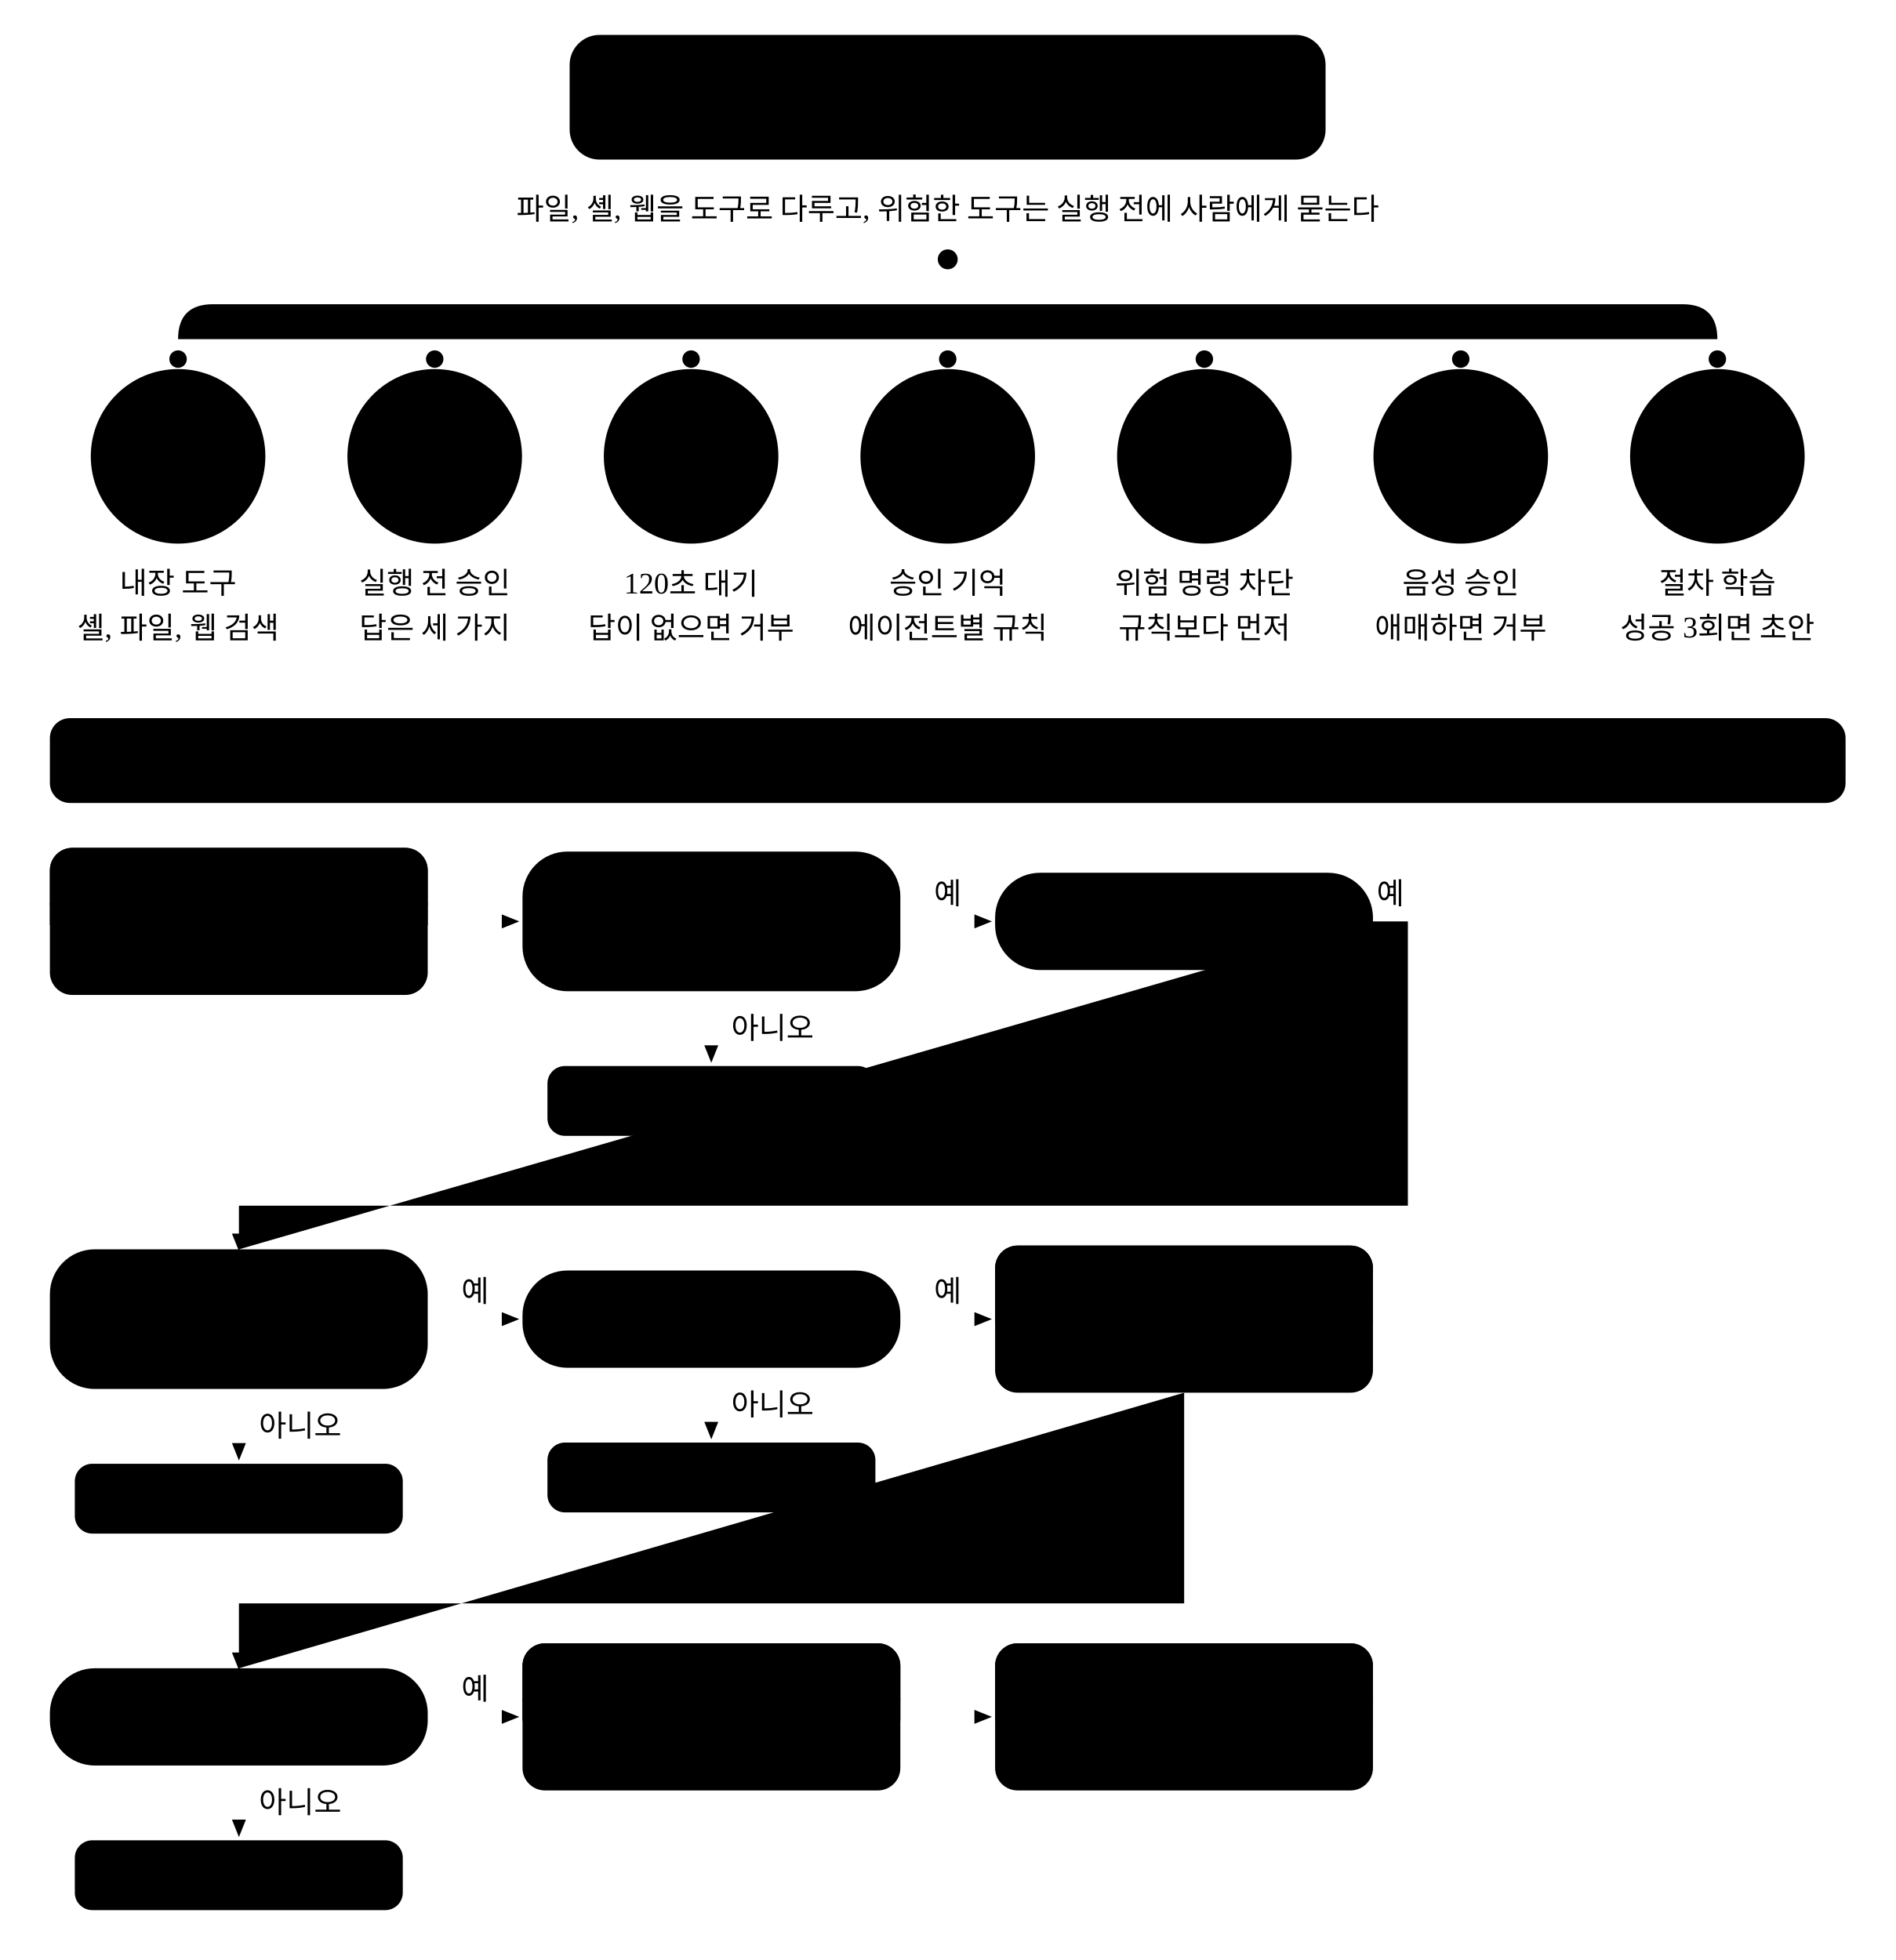
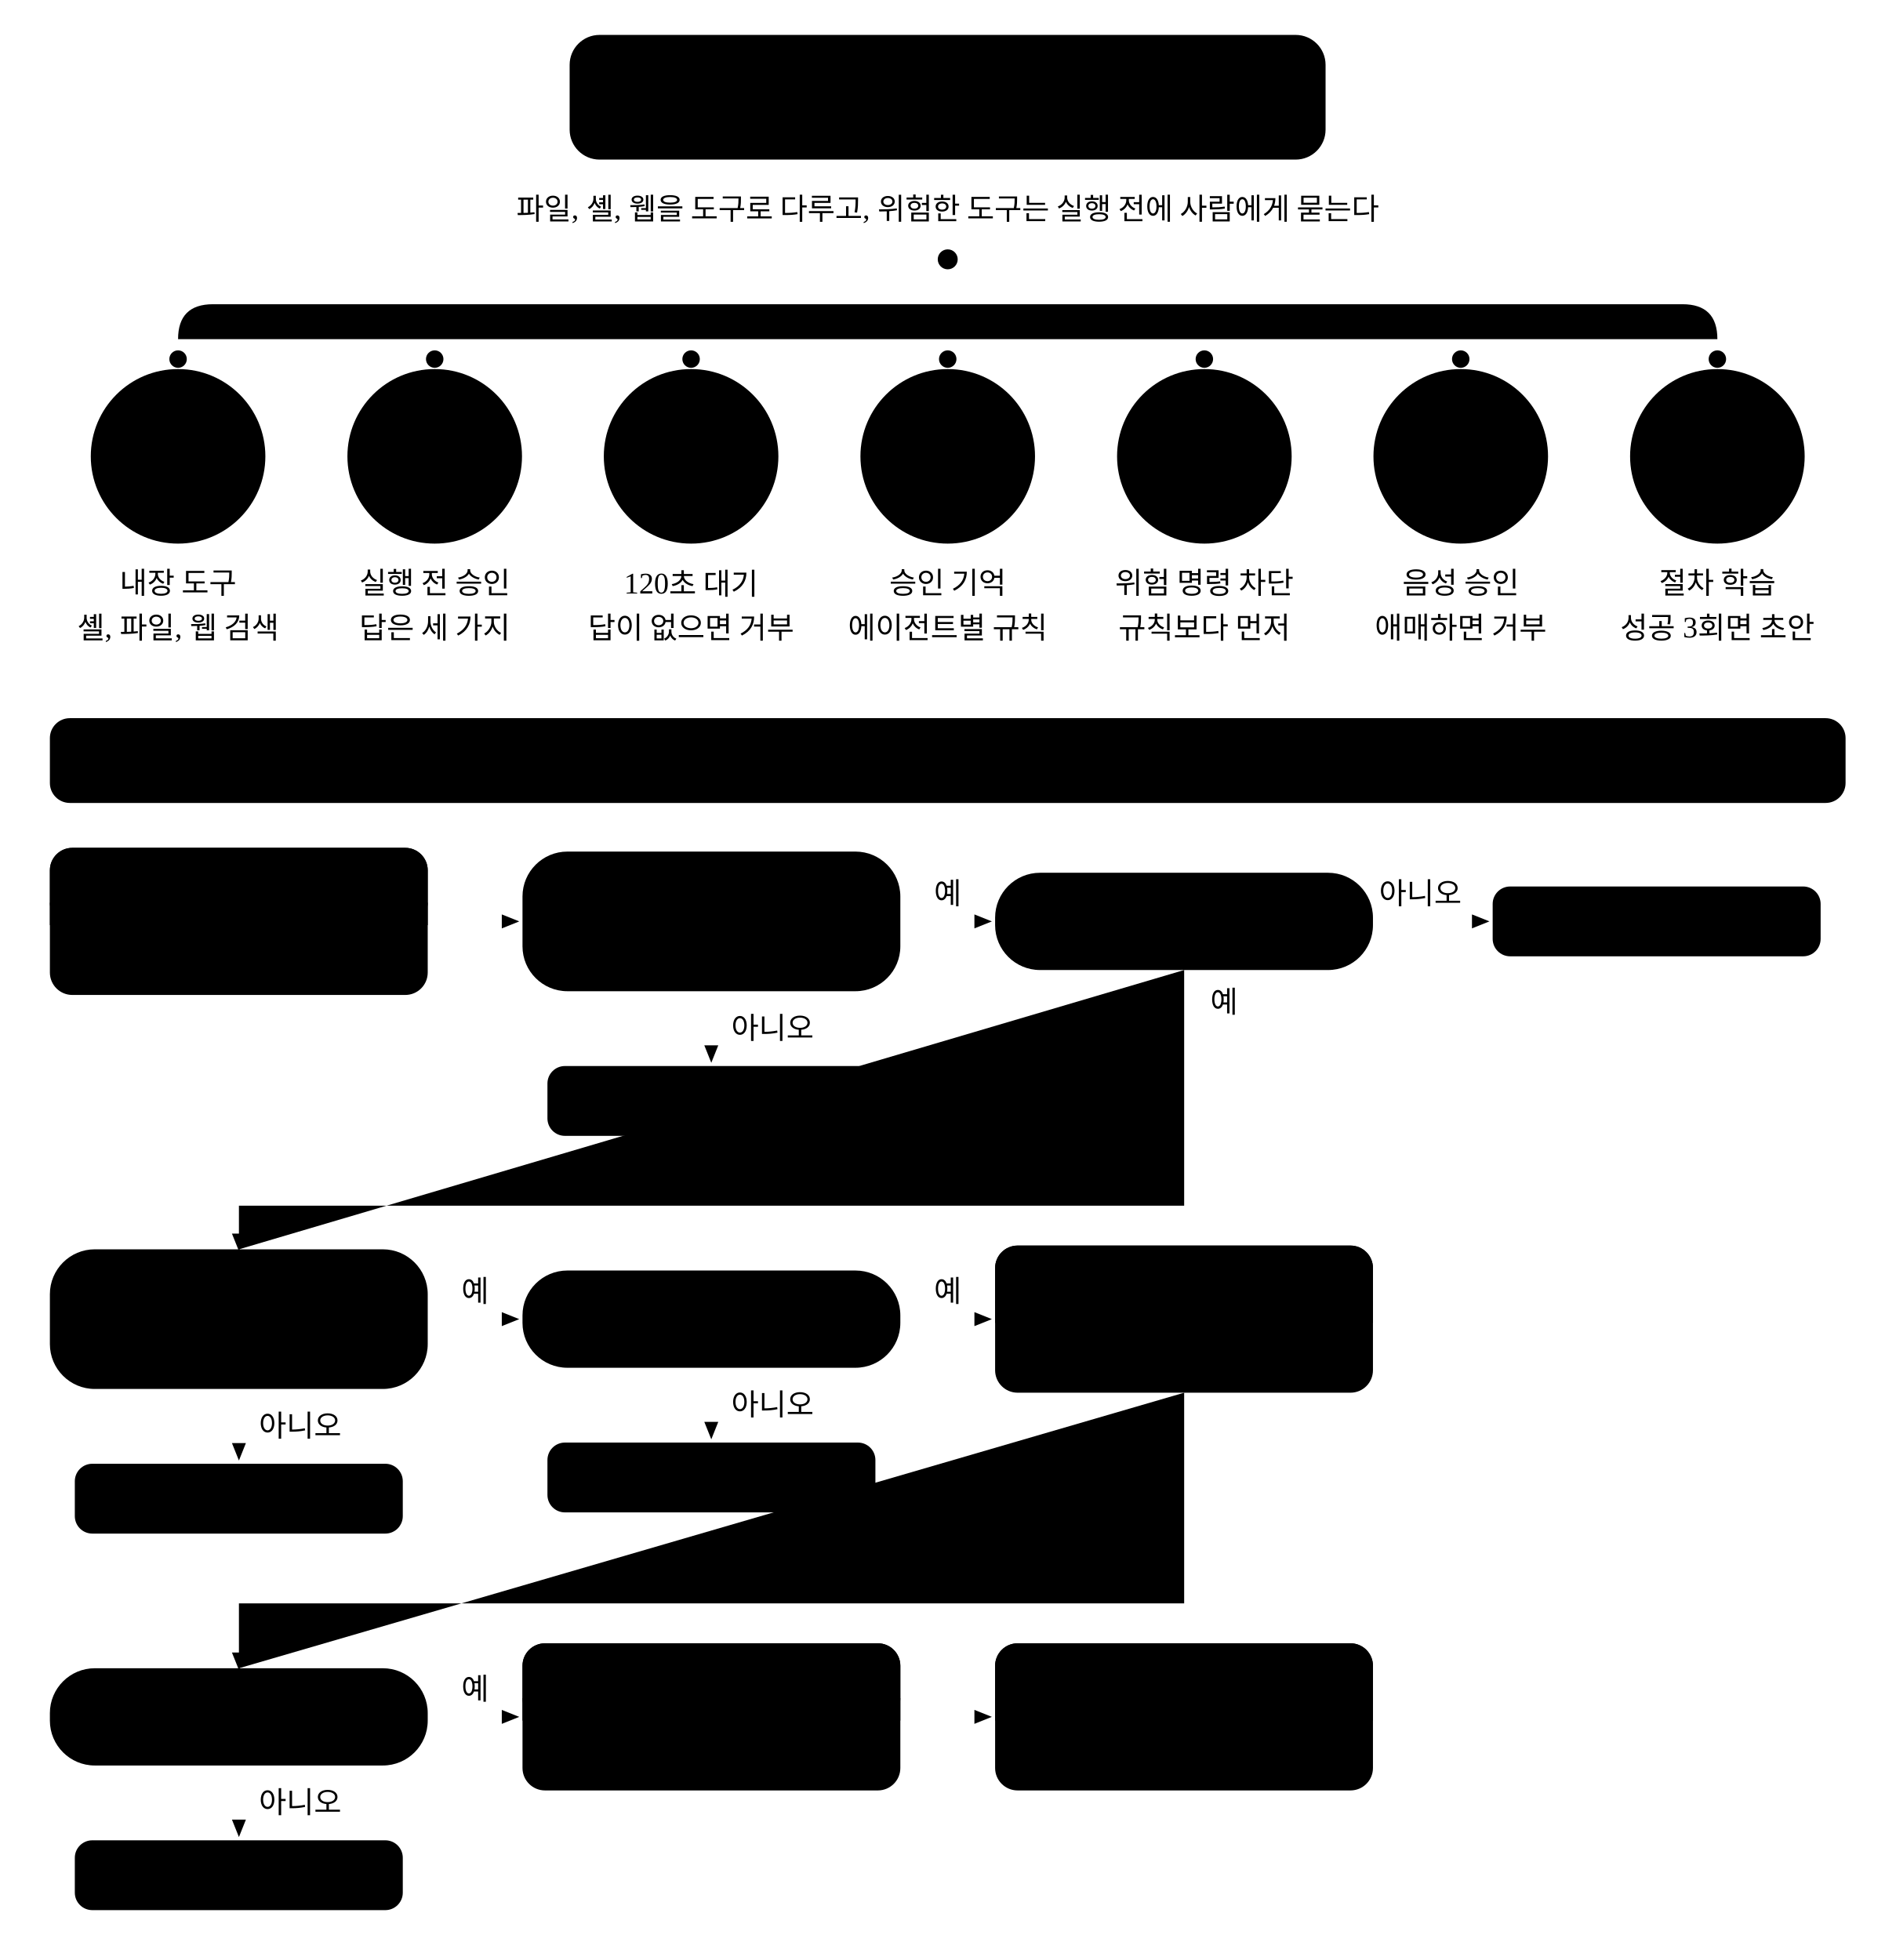
<svg xmlns="http://www.w3.org/2000/svg" viewBox="0 0 760 786" class="if-svg" role="img" aria-label="Tool &amp; Approve System: 파일, 셸, 웹을 도구로 다루고, 위험한 도구는 실행 전에 사람에게 묻는다">
  <defs>
    <marker id="info-tools-and-approval-arrow" viewBox="0 0 10 10" refX="9" refY="5" markerWidth="7" markerHeight="7" orient="auto-start-reverse">
      <path class="if-head" d="M0,1 L10,5 L0,9 z" />
    </marker>
  </defs>
  <rect class="if-title" x="228.4" y="14" width="303.1" height="50" rx="12" />
  <text class="if-title-t" x="380.0" y="47.0" text-anchor="middle">Tool &amp; Approve System</text>
  <text class="if-tagline" x="380.0" y="88.0" text-anchor="middle">파일, 셸, 웹을 도구로 다루고, 위험한 도구는 실행 전에 사람에게 묻는다</text>
  <circle class="if-dot" cx="380.0" cy="104.0" r="4" />
  <path class="if-edge" d="M380.0,104.0 L380.0,122.0" />
  <path class="if-edge" d="M71.4,136.0 Q71.4,122.0 85.4,122.0 L674.6,122.0 Q688.6,122.0 688.6,136.0" />
  <path class="if-edge" d="M71.4,136.0 L71.4,144.0" />
  <circle class="if-dot" cx="71.4" cy="144.0" r="3.5" />
  <circle class="if-ring" cx="71.4" cy="183.0" r="35" />
  <circle class="if-c-blue" cx="71.4" cy="183.0" r="31" />
  <g class="if-icon" transform="translate(57.4,169.0) scale(1.167)">
    <path d="M14.7 6.3a1 1 0 0 0 0 1.4l1.6 1.6a1 1 0 0 0 1.4 0l3.106-3.105c.32-.322.863-.22.983.218a6 6 0 0 1-8.259 7.057l-7.91 7.91a1 1 0 0 1-2.999-3l7.91-7.91a6 6 0 0 1 7.057-8.259c.438.12.54.662.219.984z" />
  </g>
  <text class="if-feature" x="71.4" y="238.0" text-anchor="middle">내장 도구</text>
  <text class="if-feature-sub" x="71.4" y="256.0" text-anchor="middle">셸, 파일, 웹 검색</text>
  <path class="if-edge" d="M174.3,122.0 L174.3,144.0" />
  <circle class="if-dot" cx="174.3" cy="144.0" r="3.5" />
  <circle class="if-ring" cx="174.3" cy="183.0" r="35" />
  <circle class="if-c-red" cx="174.3" cy="183.0" r="31" />
  <g class="if-icon" transform="translate(160.3,169.0) scale(1.167)">
    <path d="M20 13c0 5-3.5 7.5-7.66 8.95a1 1 0 0 1-.67-.01C7.5 20.5 4 18 4 13V6a1 1 0 0 1 1-1c2 0 4.5-1.2 6.24-2.72a1.17 1.17 0 0 1 1.52 0C14.51 3.81 17 5 19 5a1 1 0 0 1 1 1z" />
    <path d="m9 12 2 2 4-4" />
  </g>
  <text class="if-feature" x="174.3" y="238.0" text-anchor="middle">실행 전 승인</text>
  <text class="if-feature-sub" x="174.3" y="256.0" text-anchor="middle">답은 세 가지</text>
  <path class="if-edge" d="M277.1,122.0 L277.1,144.0" />
  <circle class="if-dot" cx="277.1" cy="144.0" r="3.5" />
  <circle class="if-ring" cx="277.1" cy="183.0" r="35" />
  <circle class="if-c-pink" cx="277.1" cy="183.0" r="31" />
  <g class="if-icon" transform="translate(263.1,169.0) scale(1.167)">
    <line x1="10" x2="14" y1="2" y2="2" />
    <line x1="12" x2="15" y1="14" y2="11" />
    <circle cx="12" cy="14" r="8" />
  </g>
  <text class="if-feature" x="277.1" y="238.0" text-anchor="middle">120초 대기</text>
  <text class="if-feature-sub" x="277.1" y="256.0" text-anchor="middle">답이 없으면 거부</text>
  <path class="if-edge" d="M380.0,122.0 L380.0,144.0" />
  <circle class="if-dot" cx="380.0" cy="144.0" r="3.5" />
  <circle class="if-ring" cx="380.0" cy="183.0" r="35" />
  <circle class="if-c-teal" cx="380.0" cy="183.0" r="31" />
  <g class="if-icon" transform="translate(366.0,169.0) scale(1.167)">
    <path d="M17 3a2 2 0 0 1 2 2v15a1 1 0 0 1-1.496.868l-4.512-2.578a2 2 0 0 0-1.984 0l-4.512 2.578A1 1 0 0 1 5 20V5a2 2 0 0 1 2-2z" />
  </g>
  <text class="if-feature" x="380.0" y="238.0" text-anchor="middle">승인 기억</text>
  <text class="if-feature-sub" x="380.0" y="256.0" text-anchor="middle">에이전트별 규칙</text>
  <path class="if-edge" d="M482.9,122.0 L482.9,144.0" />
  <circle class="if-dot" cx="482.9" cy="144.0" r="3.5" />
  <circle class="if-ring" cx="482.9" cy="183.0" r="35" />
  <circle class="if-c-red" cx="482.9" cy="183.0" r="31" />
  <g class="if-icon" transform="translate(468.9,169.0) scale(1.167)">
    <path d="m15 9-6 6" />
    <path d="M2.586 16.726A2 2 0 0 1 2 15.312V8.688a2 2 0 0 1 .586-1.414l4.688-4.688A2 2 0 0 1 8.688 2h6.624a2 2 0 0 1 1.414.586l4.688 4.688A2 2 0 0 1 22 8.688v6.624a2 2 0 0 1-.586 1.414l-4.688 4.688a2 2 0 0 1-1.414.586H8.688a2 2 0 0 1-1.414-.586z" />
    <path d="m9 9 6 6" />
  </g>
  <text class="if-feature" x="482.9" y="238.0" text-anchor="middle">위험 명령 차단</text>
  <text class="if-feature-sub" x="482.9" y="256.0" text-anchor="middle">규칙보다 먼저</text>
  <path class="if-edge" d="M585.7,122.0 L585.7,144.0" />
  <circle class="if-dot" cx="585.7" cy="144.0" r="3.5" />
  <circle class="if-ring" cx="585.7" cy="183.0" r="35" />
  <circle class="if-c-purple" cx="585.7" cy="183.0" r="31" />
  <g class="if-icon" transform="translate(571.7,169.0) scale(1.167)">
    <path d="M12 19v3" />
    <path d="M19 10v2a7 7 0 0 1-14 0v-2" />
    <rect x="9" y="2" width="6" height="13" rx="3" />
  </g>
  <text class="if-feature" x="585.7" y="238.0" text-anchor="middle">음성 승인</text>
  <text class="if-feature-sub" x="585.7" y="256.0" text-anchor="middle">애매하면 거부</text>
  <path class="if-edge" d="M688.6,136.0 L688.6,144.0" />
  <circle class="if-dot" cx="688.6" cy="144.0" r="3.5" />
  <circle class="if-ring" cx="688.6" cy="183.0" r="35" />
  <circle class="if-c-teal" cx="688.6" cy="183.0" r="31" />
  <g class="if-icon" transform="translate(674.6,169.0) scale(1.167)">
    <path d="M12 5v16" />
    <path d="m16 12 2 2 4-4" />
    <path d="M22 6V5a2 2 0 00-1.999-2L16 3.002A5 5 0 0012 5a5 5 0 00-4-2H4a2 2 0 00-2 2v12a2 2 0 001.999 2H8a5 5 0 014 2 5 5 0 014-2h4.001A2 2 0 0022 17v-1.344" />
  </g>
  <text class="if-feature" x="688.6" y="238.0" text-anchor="middle">절차 학습</text>
  <text class="if-feature-sub" x="688.6" y="256.0" text-anchor="middle">성공 3회면 초안</text>
  <rect class="if-bar" x="20" y="288" width="720" height="34" rx="8" />
  <text class="if-bar-t" x="380.0" y="310.5" text-anchor="middle">도구 호출 한 번</text>
  <rect class="if-t-purple if-s-purple" x="20.0" y="340.0" width="151.5" height="59.0" rx="9.0" />
  <rect class="if-c-purple" x="20.0" y="340.0" width="151.5" height="31.0" rx="9" />
  <rect class="if-c-purple" x="20.0" y="362.0" width="151.5" height="9" />
  <g class="if-icon" transform="translate(35.4,348.0) scale(0.625)">
    <path d="M12 8V4H8" />
    <rect width="16" height="12" x="4" y="8" rx="2" />
    <path d="M2 14h2" />
    <path d="M20 14h2" />
    <path d="M15 13v2" />
    <path d="M9 13v2" />
  </g>
  <text class="if-card-t" x="104.8" y="359.0" text-anchor="middle">LLM 이 도구 호출</text>
  <text class="if-card-b" x="95.8" y="389.0" text-anchor="middle">한 번에 여러 개도 부른다</text>
  <path class="if-edge" d="M171.5,369.5 L207.5,369.5" marker-end="url(#info-tools-and-approval-arrow)" />
  <rect class="if-decision if-s-slate" x="209.5" y="341.5" width="151.5" height="56.0" rx="18.0" />
  <text class="if-decision-t" x="285.2" y="361.5" text-anchor="middle">정책과 플러그인</text>
  <text class="if-decision-t" x="285.2" y="378.5" text-anchor="middle">통과?</text>
  <path class="if-edge" d="M361.0,369.5 L397.0,369.5" marker-end="url(#info-tools-and-approval-arrow)" />
  <text class="if-yes" x="380.0" y="362.5" text-anchor="middle">예</text>
  <path class="if-edge" d="M285.2,397.5 L285.2,425.5" marker-end="url(#info-tools-and-approval-arrow)" />
  <text class="if-no" x="293.2" y="416.5" text-anchor="start">아니오</text>
  <rect class="if-t-red if-s-red if-chip" x="219.5" y="427.5" width="131.5" height="28.0" rx="7.0" />
  <text class="if-chip-t" x="285.2" y="446.5" text-anchor="middle">오류 결과로 돌려준다</text>
  <rect class="if-decision if-s-slate" x="399.0" y="350.0" width="151.5" height="39.0" rx="18.0" />
  <text class="if-decision-t" x="474.8" y="370.0" text-anchor="middle">위험 명령이 아닌가?</text>
-   <path class="if-edge" d="M474.8,389.0 L474.8,417.0" marker-end="url(#info-tools-and-approval-arrow)" />
-   <text class="if-no" x="482.8" y="408.0" text-anchor="start">아니오</text>
-   <rect class="if-t-red if-s-red if-chip" x="409.0" y="419.0" width="131.5" height="28.0" rx="7.0" />
-   <text class="if-chip-t" x="474.8" y="438.0" text-anchor="middle">묻지 않고 막는다</text>
-   <path class="if-edge" d="M550.5,369.5 L564.5,369.5 L564.5,483.5 L95.8,483.5 L95.8,501.0" marker-end="url(#info-tools-and-approval-arrow)" />
-   <text class="if-yes" x="557.5" y="362.5" text-anchor="middle">예</text>
+   <path class="if-edge" d="M550.5,369.5 L596.5,369.5" marker-end="url(#info-tools-and-approval-arrow)" />
+   <text class="if-no" x="569.5" y="362.5" text-anchor="middle">아니오</text>
+   <rect class="if-t-red if-s-red if-chip" x="598.5" y="355.5" width="131.5" height="28.0" rx="7.0" />
+   <text class="if-chip-t" x="664.2" y="374.5" text-anchor="middle">묻지 않고 막는다</text>
+   <path class="if-edge" d="M474.8,389.0 L474.8,483.5 L95.8,483.5 L95.8,501.0" marker-end="url(#info-tools-and-approval-arrow)" />
+   <text class="if-yes" x="490.8" y="406.0" text-anchor="middle">예</text>
  <rect class="if-decision if-s-slate" x="20.0" y="501.0" width="151.5" height="56.0" rx="18.0" />
  <text class="if-decision-t" x="95.8" y="521.0" text-anchor="middle">승인이 필요한</text>
  <text class="if-decision-t" x="95.8" y="538.0" text-anchor="middle">도구인가?</text>
  <path class="if-edge" d="M171.5,529.0 L207.5,529.0" marker-end="url(#info-tools-and-approval-arrow)" />
  <text class="if-yes" x="190.5" y="522.0" text-anchor="middle">예</text>
  <path class="if-edge" d="M95.8,557.0 L95.8,585.0" marker-end="url(#info-tools-and-approval-arrow)" />
  <text class="if-no" x="103.8" y="576.0" text-anchor="start">아니오</text>
  <rect class="if-t-slate if-s-slate if-chip" x="30.0" y="587.0" width="131.5" height="28.0" rx="7.0" />
  <text class="if-chip-t" x="95.8" y="606.0" text-anchor="middle">바로 실행한다</text>
  <rect class="if-decision if-s-slate" x="209.5" y="509.5" width="151.5" height="39.0" rx="18.0" />
  <text class="if-decision-t" x="285.2" y="529.5" text-anchor="middle">기억된 규칙 밖인가?</text>
  <path class="if-edge" d="M361.0,529.0 L397.0,529.0" marker-end="url(#info-tools-and-approval-arrow)" />
  <text class="if-yes" x="380.0" y="522.0" text-anchor="middle">예</text>
  <path class="if-edge" d="M285.2,548.5 L285.2,576.5" marker-end="url(#info-tools-and-approval-arrow)" />
  <text class="if-no" x="293.2" y="567.5" text-anchor="start">아니오</text>
  <rect class="if-t-slate if-s-slate if-chip" x="219.5" y="578.5" width="131.5" height="28.0" rx="7.0" />
  <text class="if-chip-t" x="285.2" y="597.5" text-anchor="middle">묻지 않고 실행한다</text>
  <rect class="if-t-red if-s-red" x="399.0" y="499.5" width="151.5" height="59.0" rx="9.0" />
  <rect class="if-c-red" x="399.0" y="499.5" width="151.5" height="31.0" rx="9" />
  <rect class="if-c-red" x="399.0" y="521.5" width="151.5" height="9" />
  <g class="if-icon" transform="translate(424.8,507.5) scale(0.625)">
    <path d="M18 11V6a2 2 0 0 0-2-2a2 2 0 0 0-2 2" />
    <path d="M14 10V4a2 2 0 0 0-2-2a2 2 0 0 0-2 2v2" />
    <path d="M10 10.5V6a2 2 0 0 0-2-2a2 2 0 0 0-2 2v8" />
    <path d="M18 8a2 2 0 1 1 4 0v6a8 8 0 0 1-8 8h-2c-2.8 0-4.5-.86-5.99-2.34l-3.6-3.6a2 2 0 0 1 2.83-2.82L7 15" />
  </g>
  <text class="if-card-t" x="483.8" y="518.5" text-anchor="middle">사람에게 묻기</text>
  <text class="if-card-b" x="474.8" y="548.5" text-anchor="middle">120초 안에 답을 받는다</text>
  <path class="if-edge" d="M474.8,558.5 L474.8,643.0 L95.8,643.0 L95.8,669.0" marker-end="url(#info-tools-and-approval-arrow)" />
  <rect class="if-decision if-s-slate" x="20.0" y="669.0" width="151.5" height="39.0" rx="18.0" />
  <text class="if-decision-t" x="95.8" y="689.0" text-anchor="middle">허용했나?</text>
  <path class="if-edge" d="M171.5,688.5 L207.5,688.5" marker-end="url(#info-tools-and-approval-arrow)" />
  <text class="if-yes" x="190.5" y="681.5" text-anchor="middle">예</text>
  <path class="if-edge" d="M95.8,708.0 L95.8,736.0" marker-end="url(#info-tools-and-approval-arrow)" />
  <text class="if-no" x="103.8" y="727.0" text-anchor="start">아니오</text>
  <rect class="if-t-red if-s-red if-chip" x="30.0" y="738.0" width="131.5" height="28.0" rx="7.0" />
  <text class="if-chip-t" x="95.8" y="757.0" text-anchor="middle">모두 거부면 턴을 끝낸다</text>
  <rect class="if-t-teal if-s-teal" x="209.5" y="659.0" width="151.5" height="59.0" rx="9.0" />
  <rect class="if-c-teal" x="209.5" y="659.0" width="151.5" height="31.0" rx="9" />
  <rect class="if-c-teal" x="209.5" y="681.0" width="151.5" height="9" />
  <g class="if-icon" transform="translate(262.2,667.0) scale(0.625)">
    <path d="M5 5a2 2 0 0 1 3.008-1.728l11.997 6.998a2 2 0 0 1 .003 3.458l-12 7A2 2 0 0 1 5 19z" />
  </g>
  <text class="if-card-t" x="294.2" y="678.0" text-anchor="middle">실행</text>
  <text class="if-card-b" x="285.2" y="708.0" text-anchor="middle">ALWAYS 면 규칙도 저장</text>
  <path class="if-edge" d="M361.0,688.5 L397.0,688.5" marker-end="url(#info-tools-and-approval-arrow)" />
  <rect class="if-t-green if-s-green if-end" x="399.0" y="659.0" width="151.5" height="59.0" rx="9.0" />
  <rect class="if-c-green" x="399.0" y="659.0" width="151.5" height="31.0" rx="9" />
  <rect class="if-c-green" x="399.0" y="681.0" width="151.5" height="9" />
  <g class="if-icon" transform="translate(422.5,667.0) scale(0.625)">
    <path d="M20 4v7a4 4 0 0 1-4 4H4" />
    <path d="m9 10-5 5 5 5" />
  </g>
  <text class="if-card-t" x="483.8" y="678.0" text-anchor="middle">결과를 LLM 에</text>
  <text class="if-card-b" x="474.8" y="708.0" text-anchor="middle">final 이면 그대로 답으로</text>
</svg>
